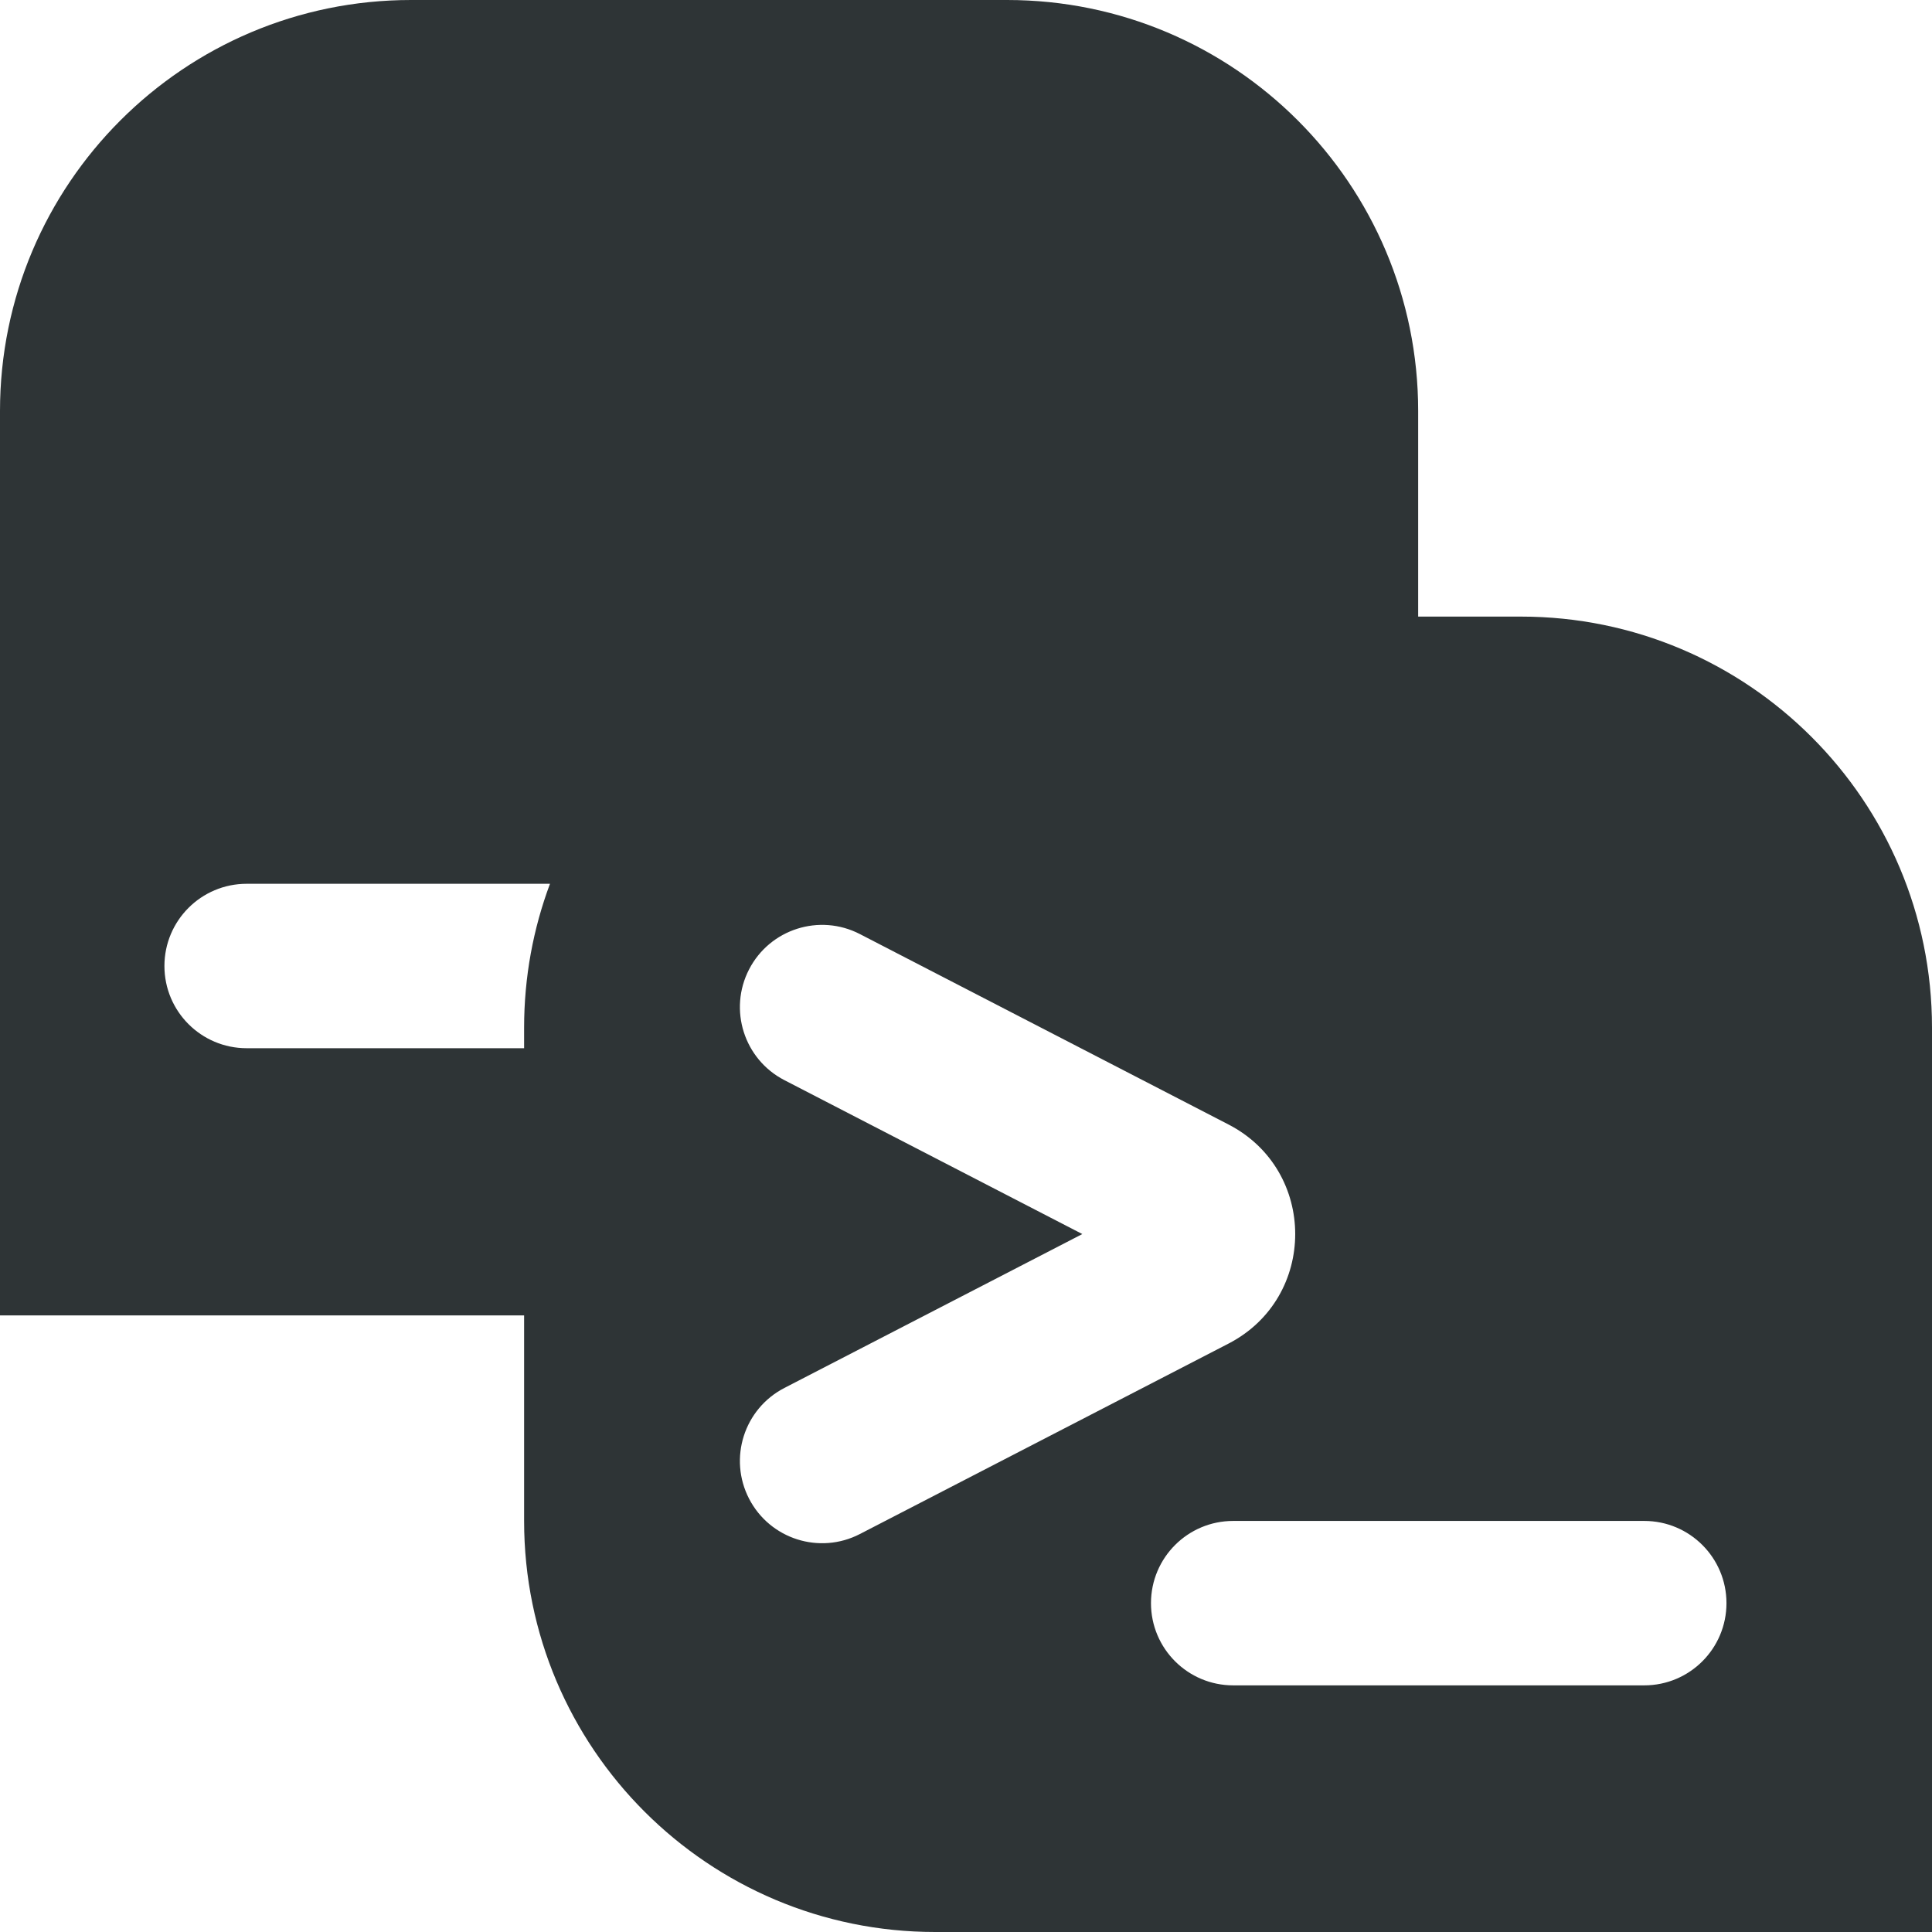
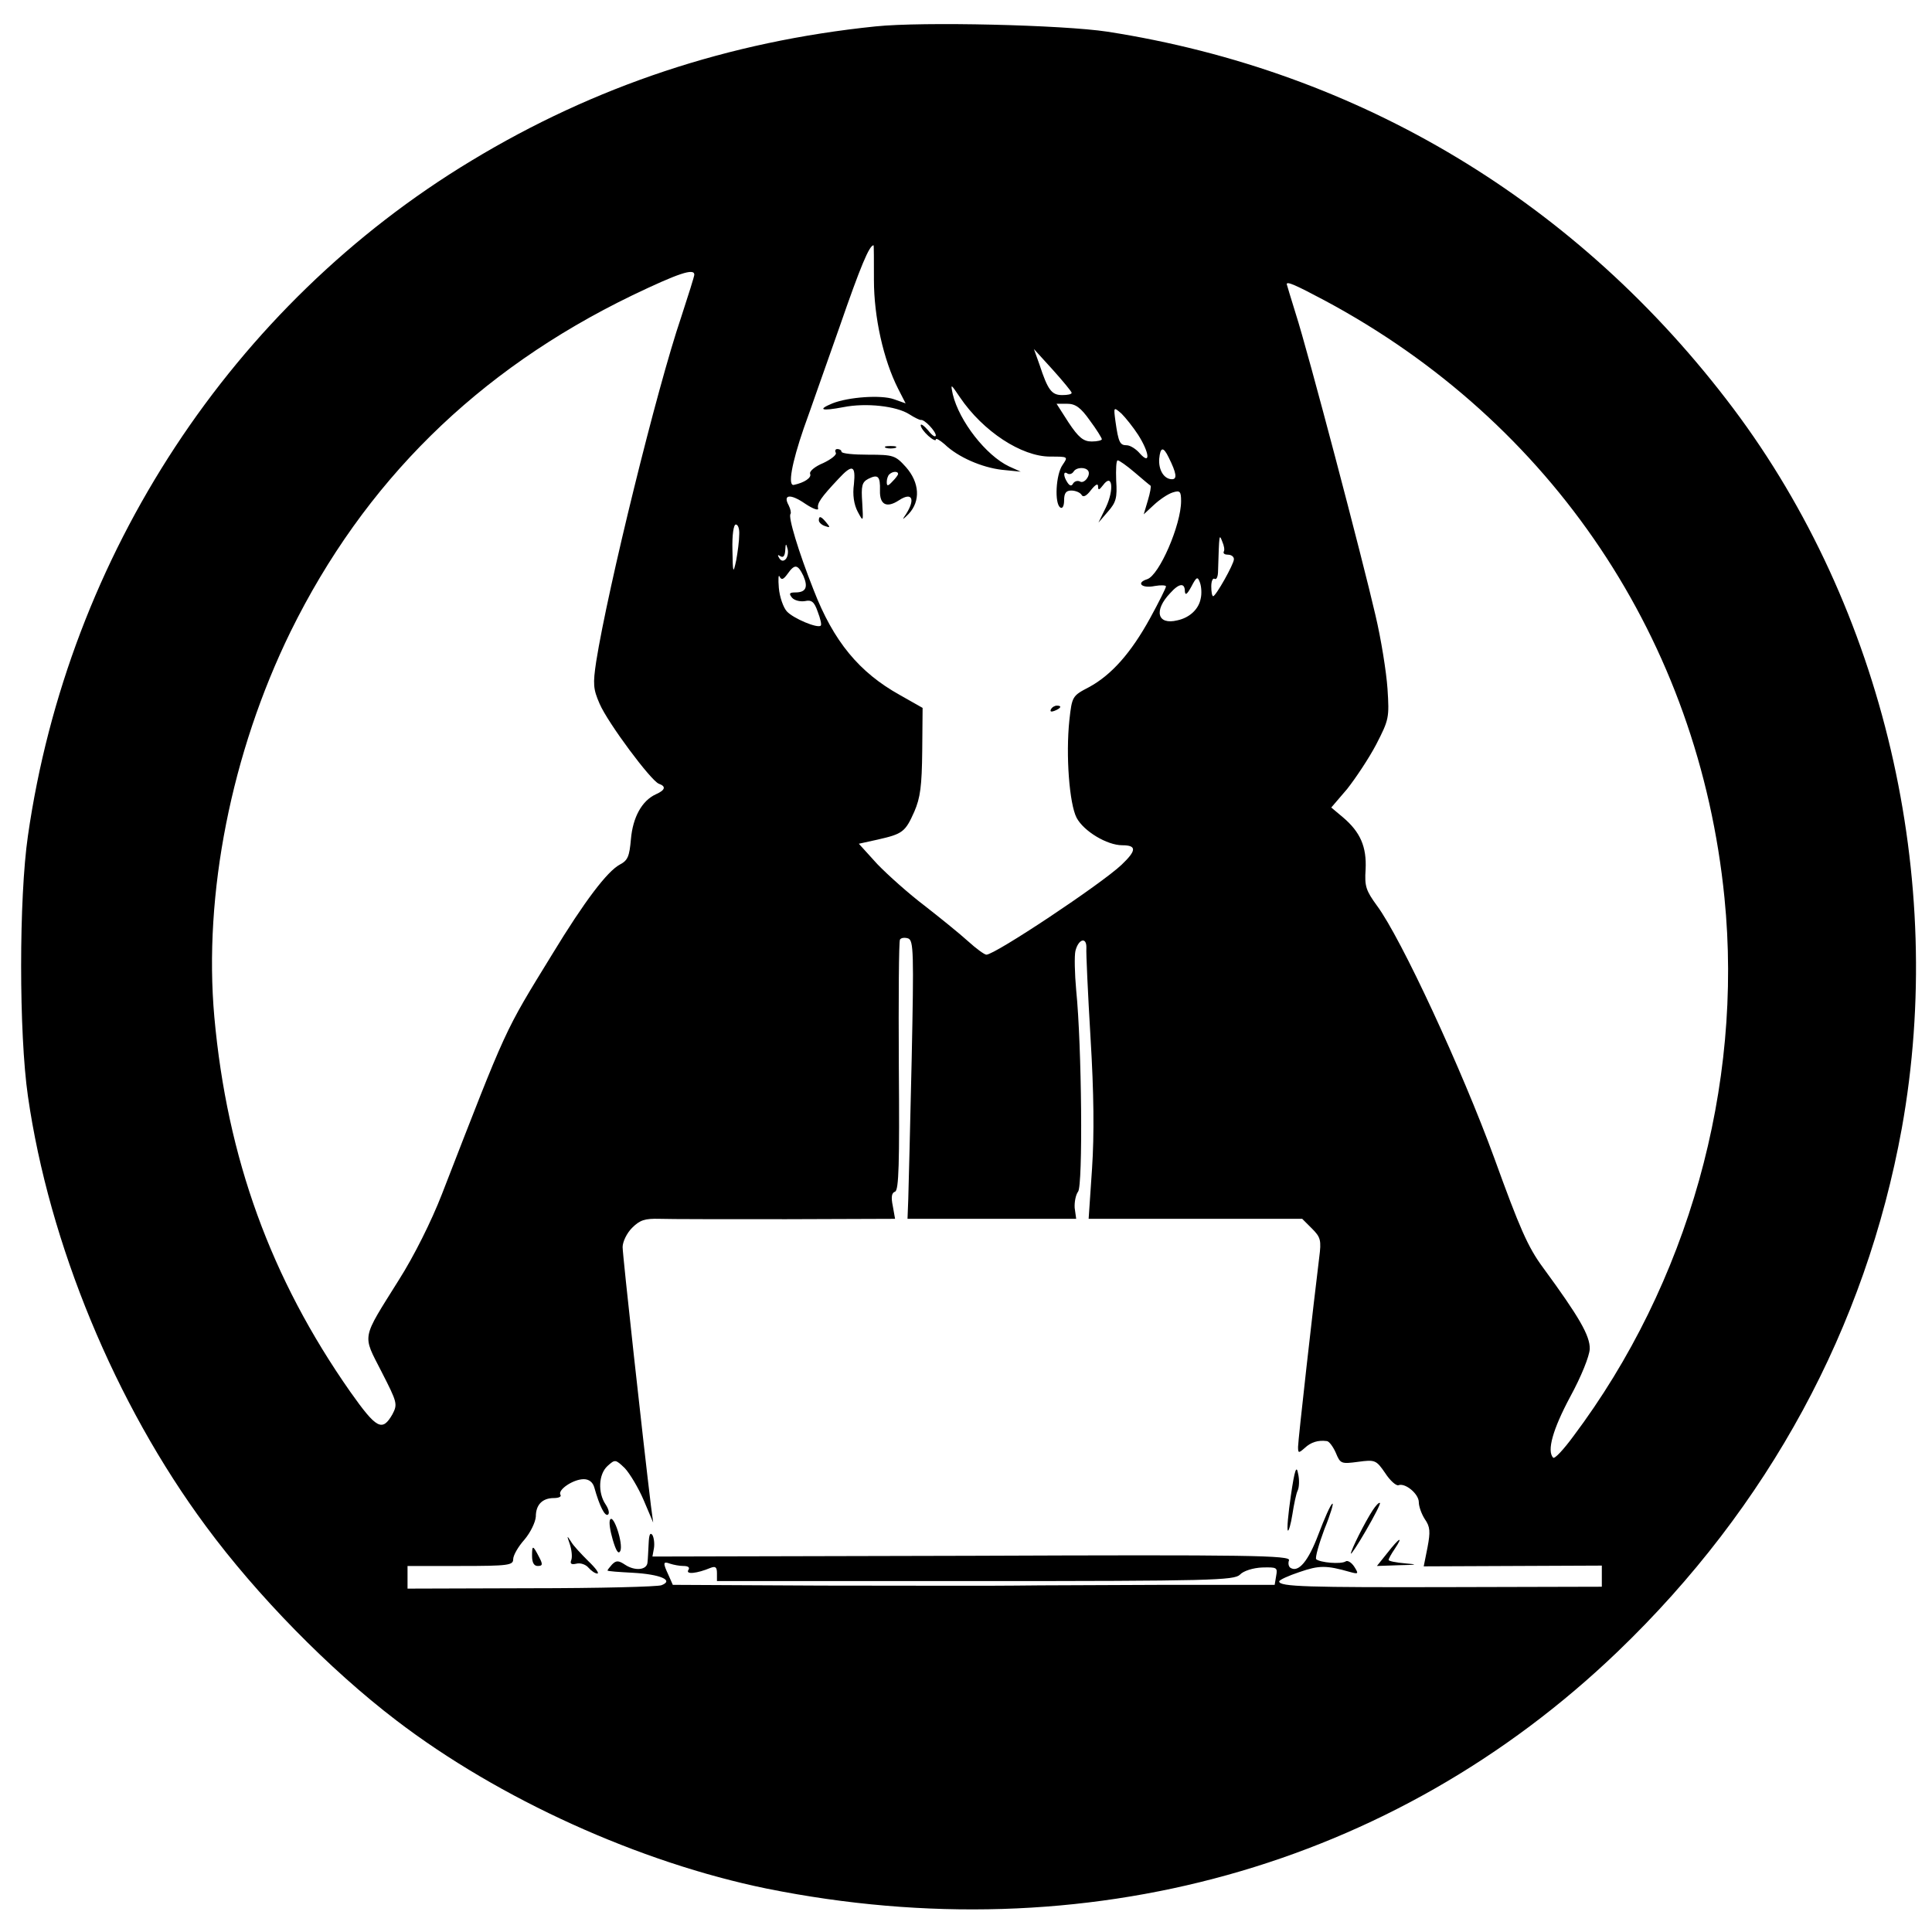
- <svg xmlns="http://www.w3.org/2000/svg" width="188" height="188" viewBox="0 0 188 188" fill="none">
-   <path fill-rule="evenodd" clip-rule="evenodd" d="M0 40C0 17.909 17.909 0 40 0H98C120.091 0 138 17.909 138 40V60H148C170.091 60 188 77.909 188 100V188H91C68.909 188 51 170.091 51 148V128H0V40ZM53.518 86C51.89 90.357 51 95.075 51 100V102H24C19.582 102 16 98.418 16 94C16 89.582 19.582 86 24 86H53.518ZM119.542 130.745C128.199 126.273 128.199 113.894 119.542 109.422L83.672 90.892C79.746 88.865 74.92 90.403 72.892 94.328C70.865 98.254 72.403 103.08 76.328 105.108L105.319 120.084L76.328 135.06C72.403 137.087 70.865 141.913 72.892 145.839C74.92 149.764 79.746 151.303 83.672 149.275L119.542 130.745ZM120 148C115.582 148 112 151.582 112 156C112 160.418 115.582 164 120 164H160C164.418 164 168 160.418 168 156C168 151.582 164.418 148 160 148H120Z" fill="#2E3436" />
+ <svg xmlns="http://www.w3.org/2000/svg" version="1.0" width="512pt" height="512pt" viewBox="0 0 512 512" preserveAspectRatio="xMidYMid meet">
+   <g transform="translate(0,512) scale(0.1,-0.1)" fill="#000000" stroke="none">
+     <path d="M2320 5050 c-389 -40 -744 -158 -1071 -356 -633 -382 -1068 -1044 -1175 -1789 -24 -165 -24 -524 0 -690 56 -390 231 -815 472 -1140 135 -183 327 -379 504 -514 273 -209 645 -377 982 -446 844 -170 1660 57 2255 628 400 384 657 859 753 1387 119 662 -48 1377 -447 1908 -410 545 -989 894 -1658 998 -118 18 -490 27 -615 14z m-4 -672 c0 -98 25 -211 64 -288 l20 -39 -31 11 c-34 12 -120 6 -163 -11 -41 -17 -29 -21 29 -10 60 12 141 3 175 -19 14 -9 27 -15 30 -15 9 3 40 -30 40 -41 -1 -6 -10 0 -20 13 -11 13 -20 19 -20 14 0 -6 9 -18 20 -28 11 -10 20 -14 20 -10 0 5 10 -1 23 -12 36 -35 100 -62 152 -68 l50 -5 -31 14 c-61 29 -132 120 -149 191 -6 29 -6 29 19 -8 61 -90 163 -157 239 -157 48 0 48 0 33 -22 -18 -25 -22 -103 -6 -113 6 -4 10 5 10 19 0 19 5 26 19 26 11 0 23 -5 27 -11 4 -8 13 -4 25 12 12 15 19 19 19 10 0 -11 3 -10 13 3 25 34 30 -11 8 -58 l-20 -41 25 29 c22 25 25 37 22 83 -1 29 0 53 4 53 4 0 24 -14 45 -32 21 -18 40 -34 42 -35 2 -2 -1 -19 -7 -39 l-11 -37 27 25 c15 14 37 29 50 33 19 6 22 3 22 -23 0 -63 -58 -197 -90 -207 -31 -10 -13 -25 20 -18 17 3 30 2 30 -1 0 -4 -19 -42 -42 -84 -51 -93 -103 -151 -162 -183 -44 -23 -45 -24 -52 -87 -10 -94 0 -222 19 -259 19 -36 81 -73 121 -73 39 0 38 -14 -2 -52 -54 -51 -335 -238 -358 -238 -5 0 -27 16 -49 36 -22 20 -74 62 -115 94 -41 31 -97 81 -125 110 l-49 54 50 11 c66 15 73 20 97 74 16 37 20 68 21 161 l1 114 -60 34 c-108 60 -176 142 -229 279 -40 101 -68 194 -61 201 2 3 0 13 -5 23 -16 29 5 31 44 4 21 -14 36 -19 34 -12 -3 13 7 28 54 78 37 40 46 36 41 -14 -4 -28 0 -54 10 -73 15 -28 15 -28 12 24 -3 44 -1 54 16 63 26 13 32 7 31 -31 -1 -38 18 -47 50 -26 38 25 45 0 14 -44 -6 -9 -1 -5 12 8 32 34 29 83 -7 124 -28 31 -33 33 -100 33 -39 0 -71 3 -71 8 0 4 -5 7 -11 7 -5 0 -7 -4 -4 -10 3 -5 -12 -17 -33 -27 -22 -9 -38 -22 -35 -29 4 -10 -15 -23 -43 -29 -17 -4 -6 57 26 150 16 44 58 165 95 269 56 162 79 216 90 216 1 0 1 -42 1 -92z m-476 14 c0 -4 -16 -55 -35 -113 -64 -188 -194 -717 -225 -912 -9 -60 -8 -73 9 -112 22 -51 136 -204 157 -212 20 -7 17 -17 -8 -28 -37 -17 -61 -61 -66 -119 -4 -45 -8 -56 -29 -67 -34 -18 -95 -99 -179 -237 -130 -212 -117 -184 -293 -637 -28 -72 -74 -164 -114 -227 -100 -160 -97 -143 -46 -243 42 -82 43 -86 29 -113 -27 -47 -42 -39 -112 60 -210 300 -326 618 -360 993 -29 325 45 700 202 1021 195 396 494 692 905 891 123 59 165 73 165 55z m1670 -68 c604 -323 992 -902 1060 -1583 50 -500 -96 -1022 -401 -1428 -25 -34 -49 -60 -53 -56 -17 18 -1 75 45 161 30 55 51 108 52 127 1 35 -28 85 -124 216 -40 54 -62 105 -129 290 -85 233 -247 583 -311 669 -29 40 -33 51 -30 96 3 60 -14 99 -60 138 l-31 26 42 49 c22 28 57 80 77 118 34 66 35 71 30 148 -3 44 -17 132 -32 195 -34 148 -179 699 -211 798 -13 42 -24 78 -24 79 0 8 23 -2 100 -43z m-670 -245 c0 -4 -11 -6 -25 -6 -28 0 -38 13 -60 80 l-15 42 50 -55 c27 -30 50 -58 50 -61z m48 -73 c18 -24 32 -47 32 -50 0 -3 -12 -6 -27 -6 -22 0 -35 11 -61 50 l-32 50 28 0 c22 0 36 -10 60 -44z m128 -38 c30 -47 34 -82 5 -50 -10 12 -26 22 -35 22 -18 0 -22 7 -30 64 -5 38 -5 38 16 20 11 -11 31 -36 44 -56z m81 -60 c21 -42 23 -58 9 -58 -21 0 -36 24 -34 54 3 32 11 33 25 4z m-213 -36 c7 -12 -11 -35 -22 -28 -6 3 -14 1 -18 -5 -4 -8 -9 -7 -15 2 -12 18 -11 32 0 24 5 -3 12 -1 16 5 7 12 32 13 39 2z m-504 -8 c0 -3 -7 -12 -15 -20 -12 -13 -15 -13 -15 -1 0 7 3 17 7 20 8 8 23 9 23 1z m-421 -161 c0 -16 -4 -46 -8 -68 -8 -37 -9 -35 -10 28 -1 39 3 67 9 67 6 0 10 -12 9 -27z m1284 -45 c-2 -5 3 -8 11 -8 9 0 16 -5 16 -12 0 -13 -48 -98 -55 -98 -3 0 -5 12 -5 26 0 14 4 23 9 20 5 -3 9 6 9 22 3 98 3 98 11 77 5 -11 7 -23 4 -27z m-1161 -20 c-6 -6 -12 -5 -17 3 -5 8 -4 10 3 5 8 -5 12 1 13 16 1 18 2 19 6 4 3 -10 0 -23 -5 -28z m47 -44 c13 -30 7 -44 -21 -44 -16 0 -18 -3 -9 -14 6 -7 21 -11 34 -9 18 4 25 -2 34 -28 7 -18 11 -35 8 -37 -8 -8 -73 19 -90 38 -9 10 -19 38 -21 62 -2 24 -1 37 2 30 5 -10 10 -8 21 7 19 27 27 26 42 -5z m1053 -60 c-5 -28 -29 -51 -62 -58 -53 -13 -63 26 -19 72 24 27 39 28 39 5 1 -12 6 -8 17 12 14 27 17 28 23 11 4 -11 5 -30 2 -42z m-766 -1223 c-4 -174 -8 -340 -9 -369 l-2 -52 223 0 224 0 -4 29 c-1 16 3 35 9 43 13 15 10 386 -5 534 -4 44 -5 91 -2 104 8 32 30 38 29 8 -1 -13 4 -120 11 -238 9 -147 10 -257 4 -347 l-9 -133 283 0 283 0 26 -26 c23 -23 25 -31 19 -77 -15 -121 -56 -484 -56 -501 0 -17 1 -18 18 -3 16 15 35 21 58 18 6 0 17 -15 24 -31 12 -29 14 -30 59 -24 45 6 48 5 72 -30 13 -20 29 -34 35 -32 18 7 54 -23 54 -45 0 -11 7 -31 16 -45 14 -20 15 -33 7 -75 l-10 -50 236 1 236 1 0 -28 0 -28 -395 -1 c-385 -1 -460 1 -460 15 0 4 24 15 54 25 52 18 71 18 134 0 22 -6 23 -5 11 14 -7 11 -18 18 -23 14 -13 -8 -68 -3 -78 6 -3 4 7 40 22 80 16 39 25 70 21 67 -5 -2 -21 -39 -37 -81 -27 -72 -53 -102 -74 -89 -5 3 -7 12 -4 20 5 13 -101 15 -841 12 l-846 -2 4 22 c2 12 0 28 -4 35 -6 8 -9 1 -10 -22 -1 -19 -2 -42 -3 -50 -1 -21 -33 -24 -59 -7 -18 12 -24 12 -35 1 -6 -7 -12 -14 -12 -16 0 -2 30 -4 67 -6 73 -4 110 -20 76 -33 -10 -4 -165 -8 -345 -8 l-328 -1 0 30 0 30 140 0 c128 0 140 2 140 18 0 10 13 33 30 52 16 19 29 46 30 61 0 31 17 49 48 49 13 0 21 4 17 9 -7 13 34 41 62 41 14 0 24 -8 28 -22 14 -50 28 -77 36 -72 5 3 2 15 -6 27 -21 31 -19 80 5 102 20 18 21 18 46 -6 13 -14 36 -52 50 -85 l25 -59 -6 45 c-21 173 -75 664 -75 685 0 14 11 37 25 51 21 21 34 25 73 24 26 -1 177 -1 336 -1 l288 1 -6 34 c-5 24 -3 35 6 38 10 4 12 73 10 332 -1 180 0 331 3 336 3 5 13 6 22 3 14 -6 15 -36 9 -322z m-605 -1341 c13 0 18 -4 13 -11 -7 -12 23 -9 59 6 13 5 17 2 17 -14 l0 -21 685 0 c624 0 686 2 701 17 9 10 35 18 59 19 39 1 41 0 37 -22 l-4 -24 -287 0 c-157 -1 -338 -1 -401 -2 -63 -1 -293 0 -511 0 l-396 2 -11 25 c-16 34 -15 38 4 31 9 -3 25 -6 35 -6z" />
+     <path d="M2348 3933 c6 -2 18 -2 25 0 6 3 1 5 -13 5 -14 0 -19 -2 -12 -5z" />
+     <path d="M2170 3741 c0 -5 7 -12 16 -15 14 -5 15 -4 4 9 -14 17 -20 19 -20 6z" />
+     <path d="M2785 3240 c-3 -6 1 -7 9 -4 18 7 21 14 7 14 -6 0 -13 -4 -16 -10z" />
+     <path d="M3421 1157 c-7 -48 -11 -90 -8 -93 2 -3 8 17 12 43 4 26 10 55 14 63 4 8 5 29 1 45 -4 23 -9 11 -19 -58z" />
+     <path d="M3638 1118 c-21 -32 -58 -106 -58 -115 0 -4 18 23 40 61 22 38 39 71 37 73 -3 2 -11 -7 -19 -19z" />
+     <path d="M1617 1093 c-4 -6 0 -30 7 -54 9 -30 15 -39 20 -29 8 19 -18 98 -27 83z" />
+     <path d="M1510 1028 c5 -15 7 -34 4 -42 -4 -10 0 -13 13 -10 11 3 25 -2 32 -10 8 -9 18 -16 24 -16 6 0 -5 15 -24 33 -18 18 -40 41 -46 52 -11 17 -11 16 -3 -7z" />
+     <path d="M3677 1005 l-28 -35 58 2 c50 1 52 2 16 5 -24 2 -43 6 -43 9 0 3 7 16 16 29 24 36 13 31 -19 -10z" />
+     <path d="M1410 997 c0 -18 5 -27 15 -27 13 0 14 4 4 23 -17 33 -19 33 -19 4z" />
+   </g>
</svg>
